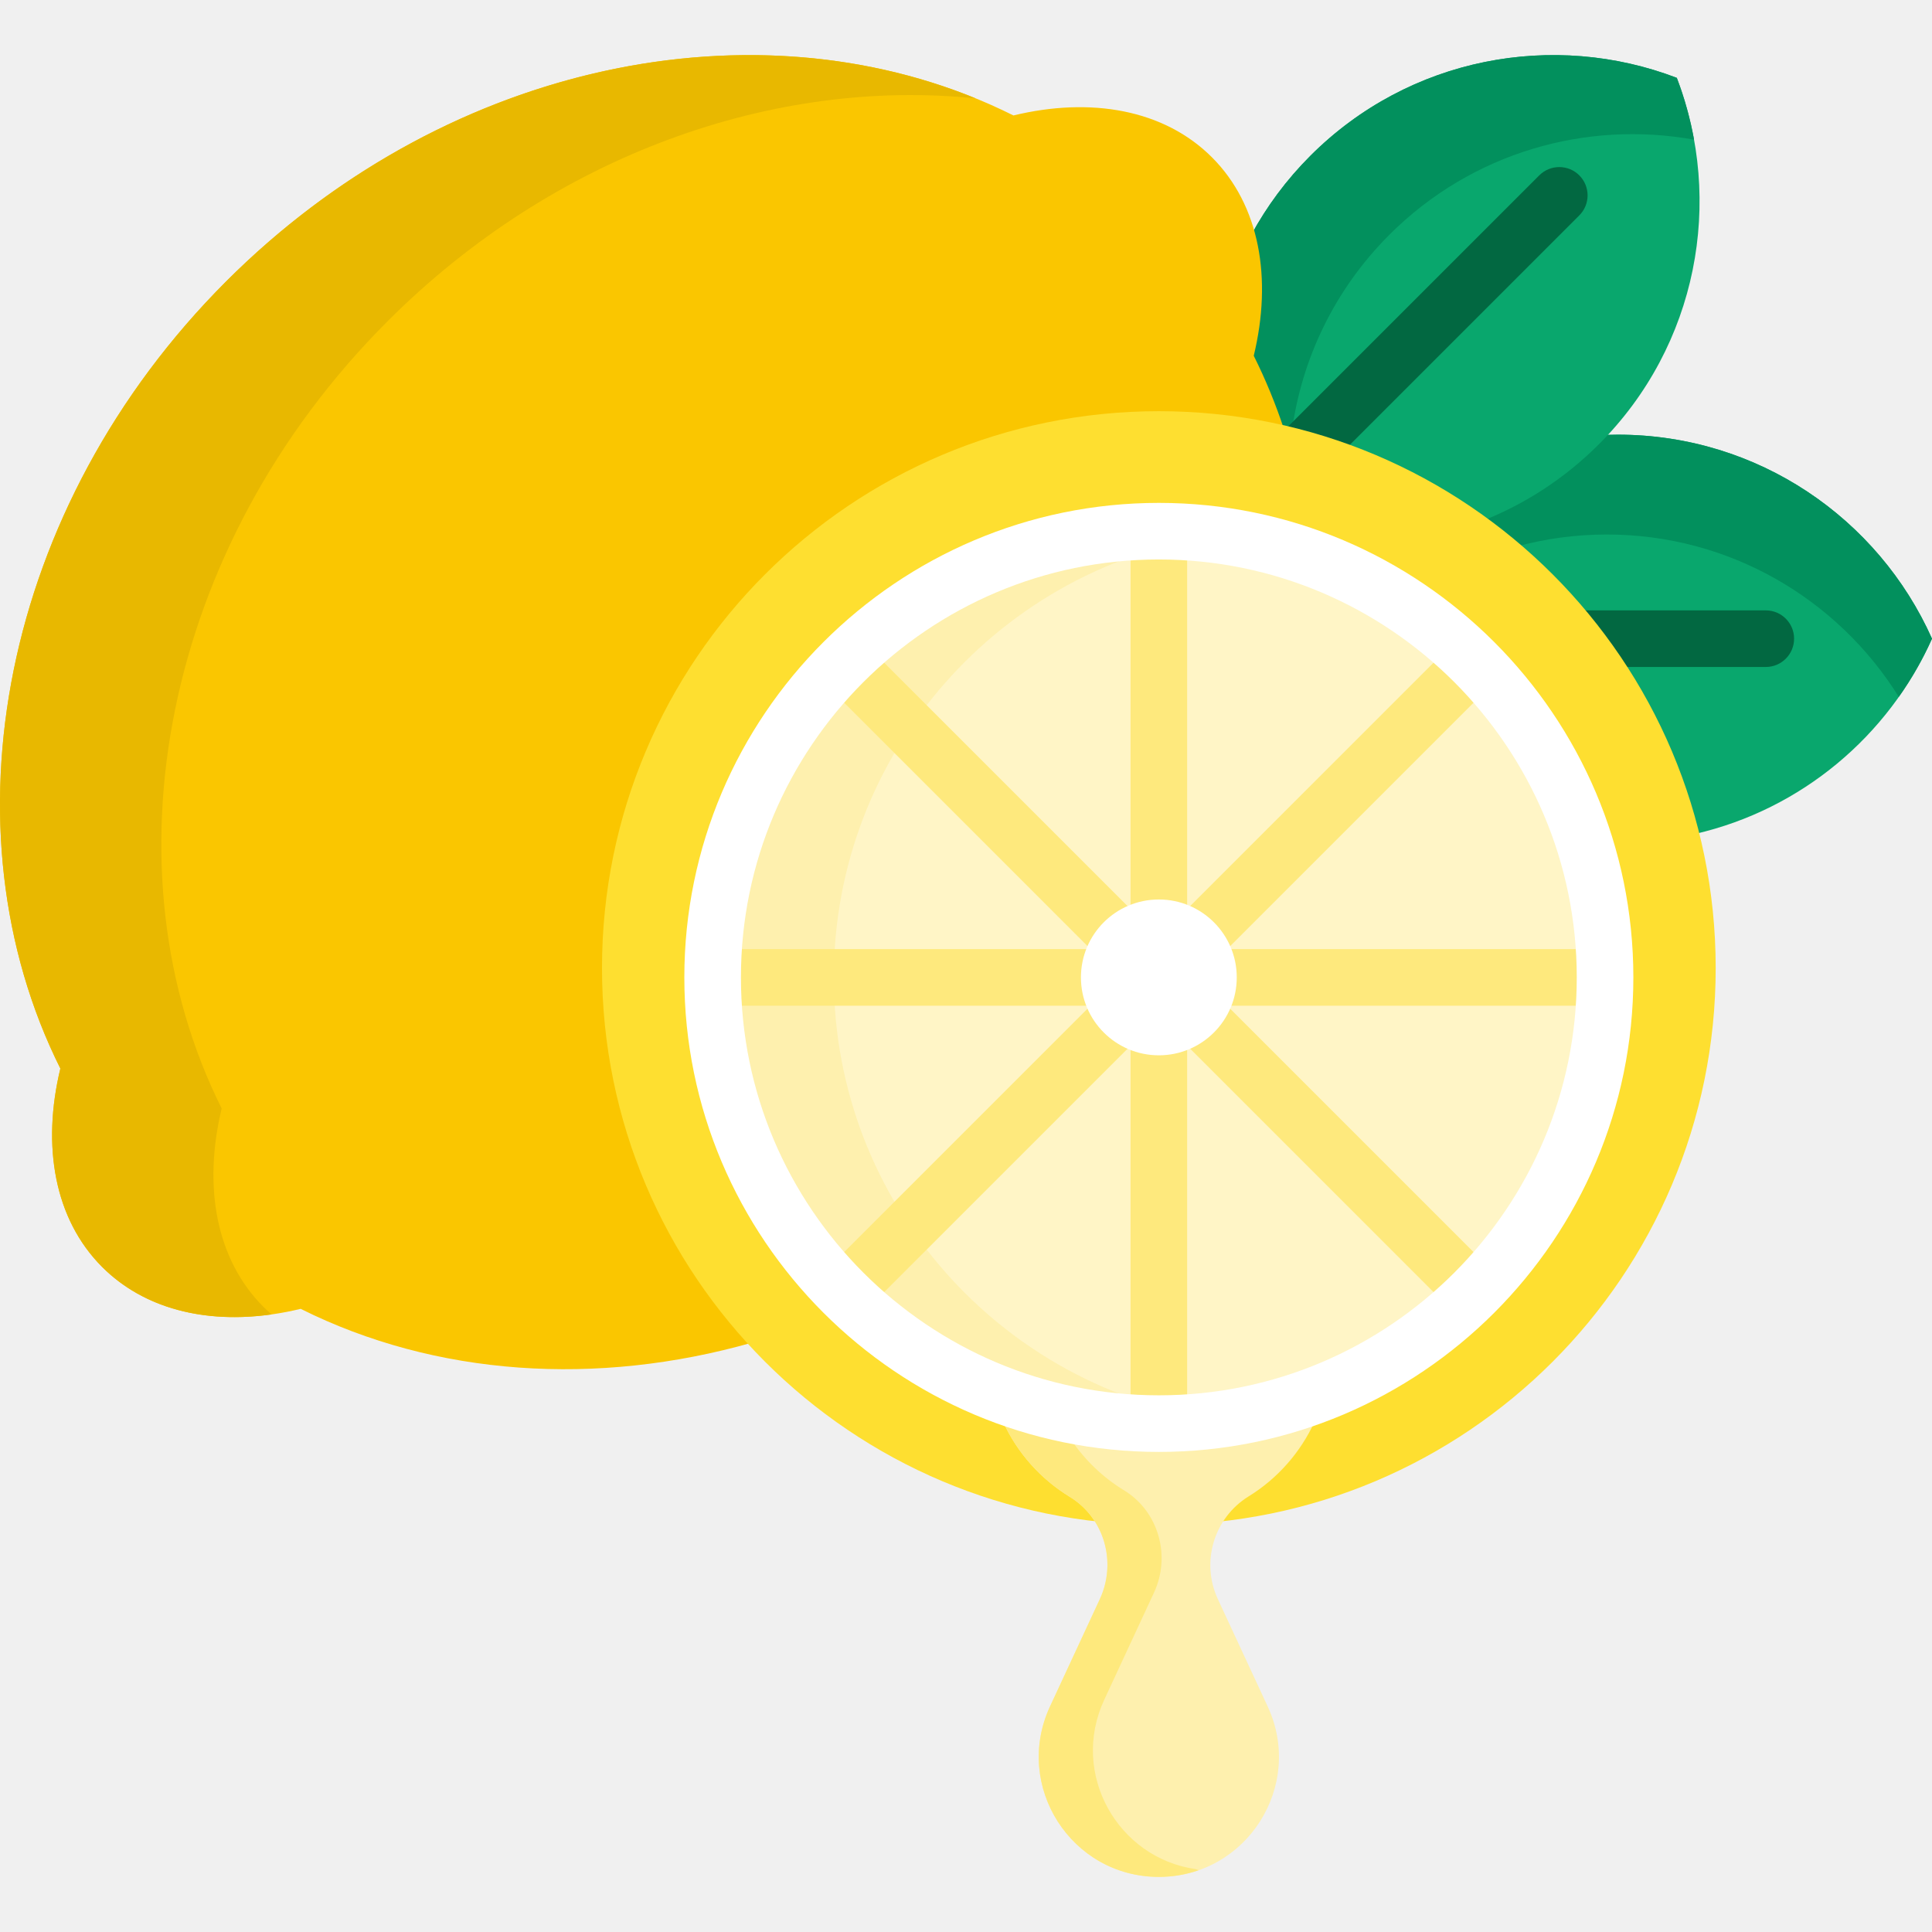
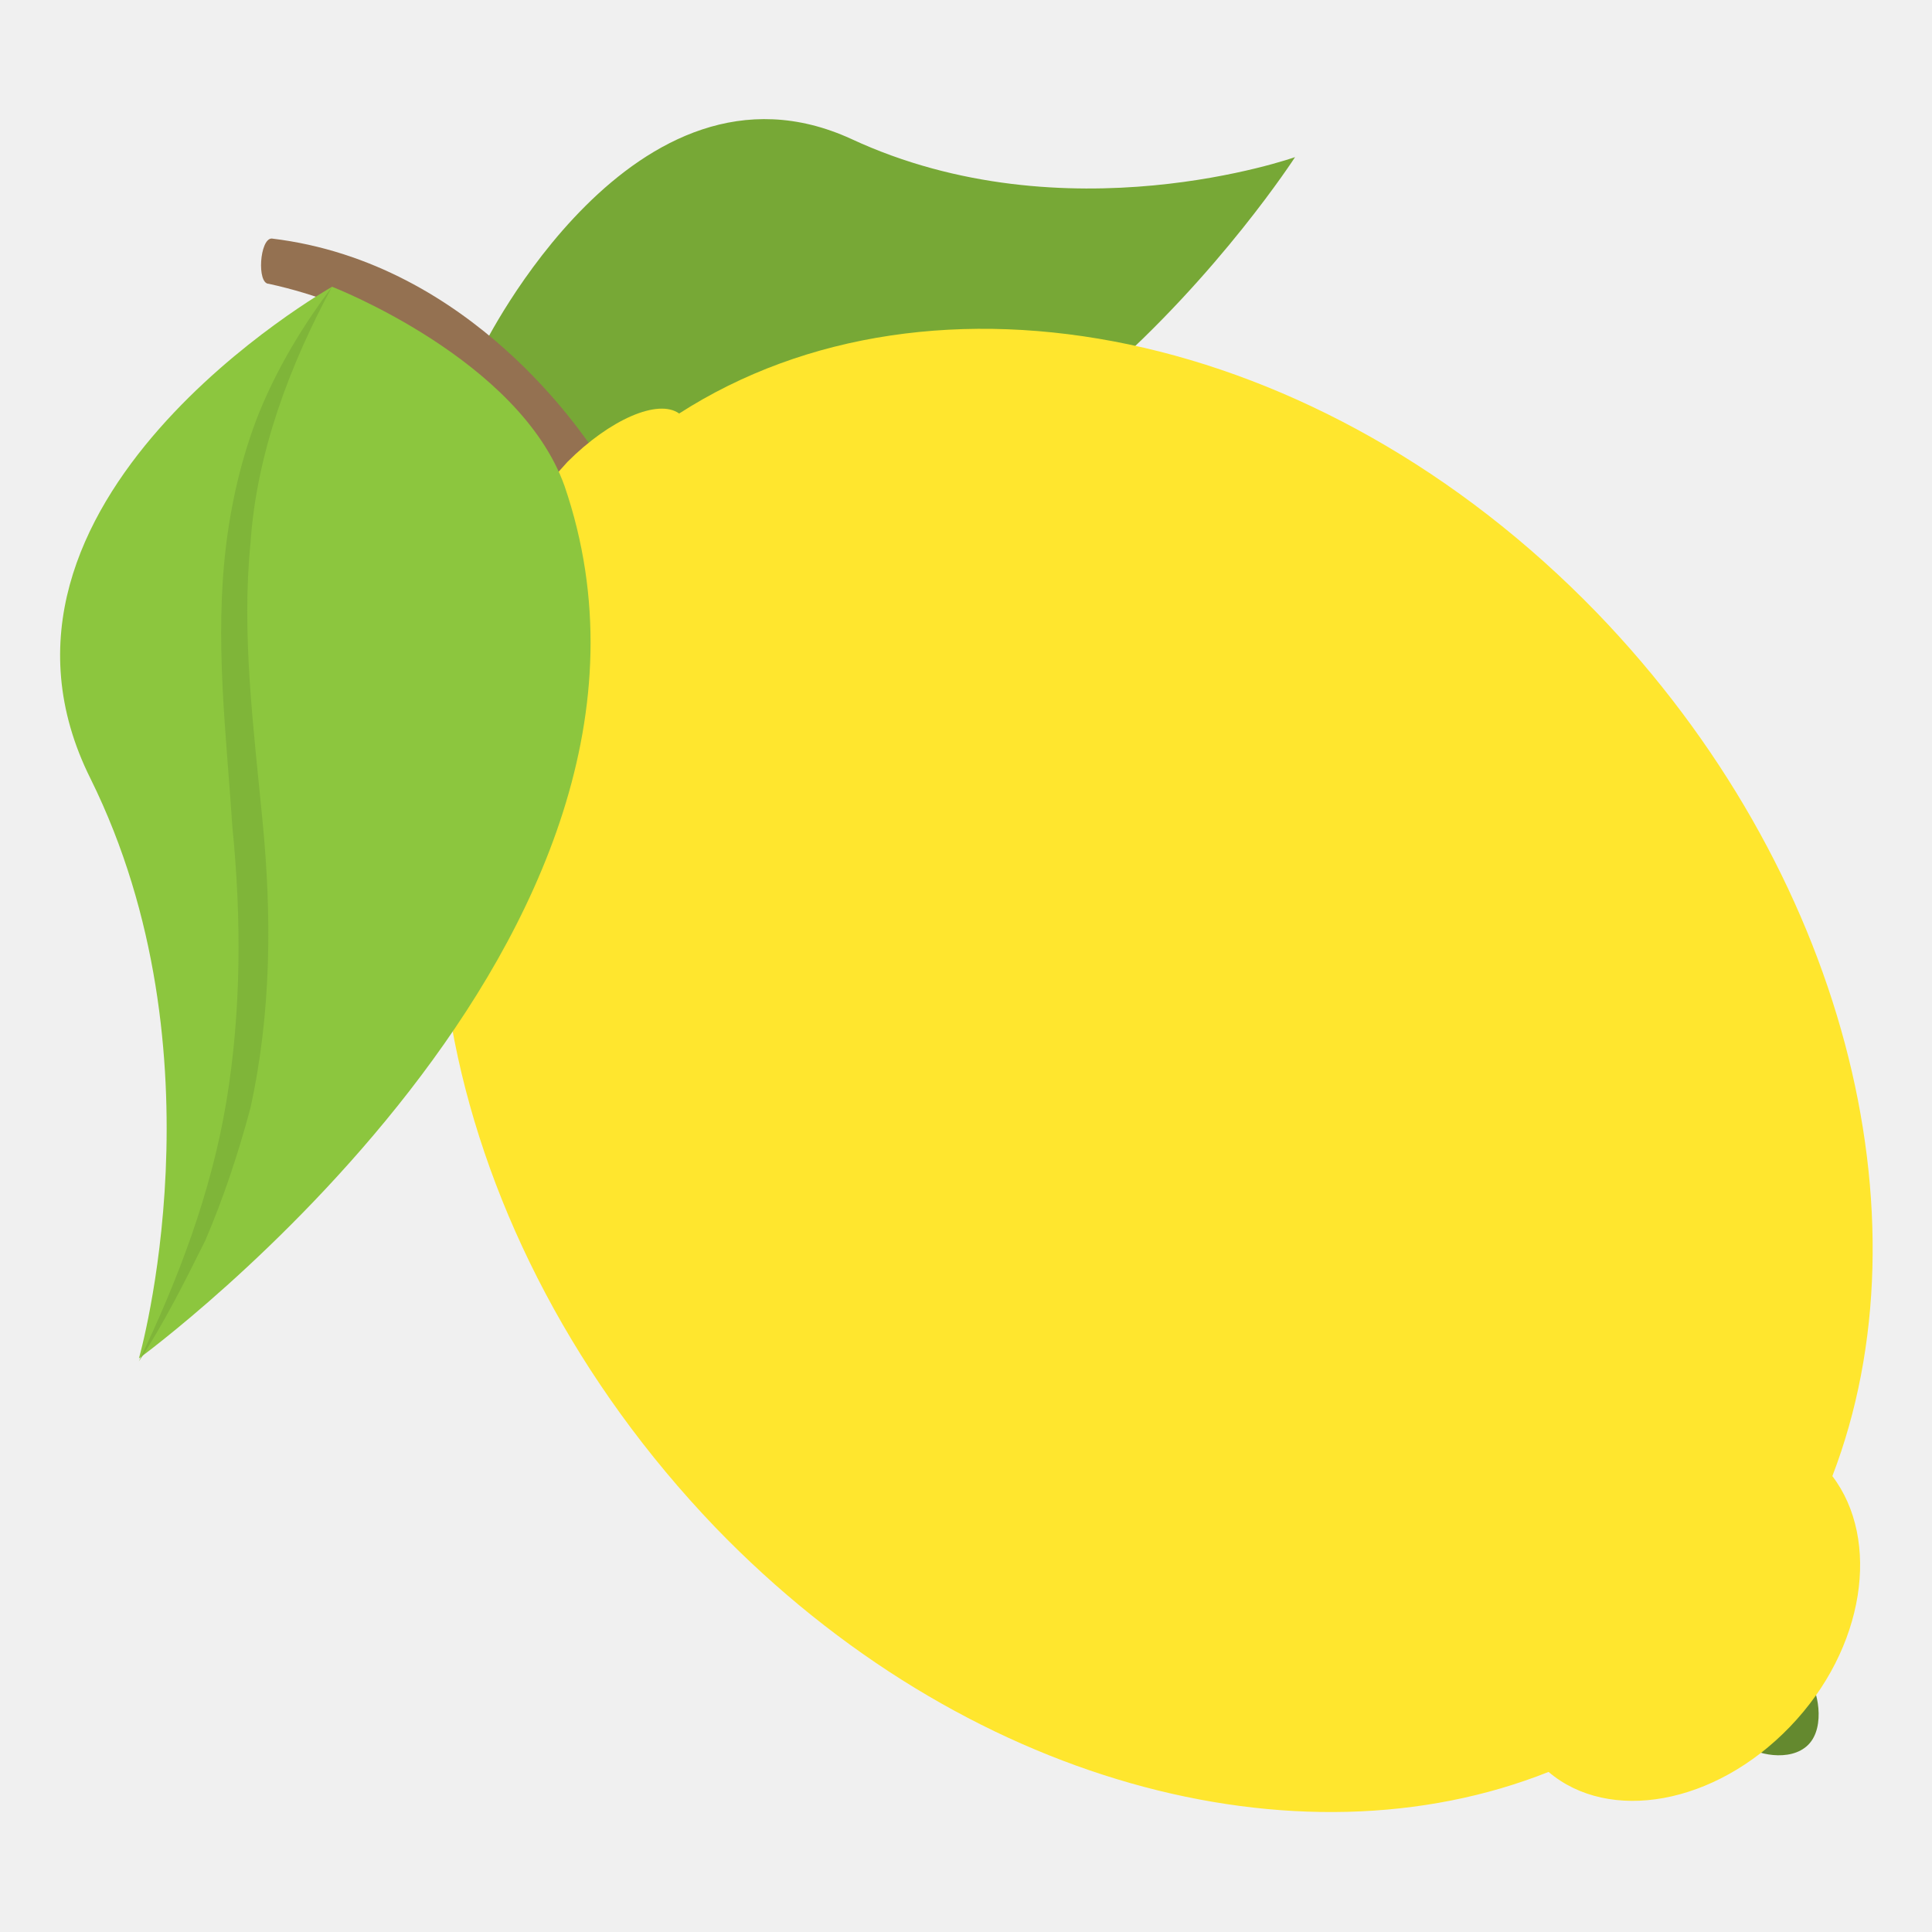
- <svg xmlns="http://www.w3.org/2000/svg" id="Capa_1" enable-background="new 0 0 512 512" height="512" viewBox="0 0 512 512" width="512">
-   <g>
-     <g>
-       <path d="m428.73 115.192c-17.961 0-34.695 5.209-48.805 14.18 34.097 19.601 59.602 52.522 69.379 91.608 28.081-6.483 51.19-25.944 62.695-51.724-14.213-31.852-46.137-54.064-83.269-54.064z" fill="#09a76d" />
-       <path d="m428.73 115.192c-17.961 0-34.695 5.209-48.804 14.18 7.8 4.484 15.144 9.671 21.96 15.463 7.623-2.071 15.639-3.185 23.92-3.185 32.673 0 61.307 17.202 77.398 43.031 3.405-4.821 6.365-9.978 8.797-15.426-14.215-31.851-46.139-54.063-83.271-54.063z" fill="#02905d" />
-     </g>
-     <g>
-       <path d="m331.285 94.048-.085.355.163.327c3.01 6.027 5.593 12.302 7.753 18.77 19.802 4.429 38.102 12.876 54.001 24.438 11.141-4.446 21.582-11.178 30.604-20.199 26.256-26.256 33.124-64.536 20.653-97.109-32.573-12.471-70.853-5.604-97.109 20.652-6.361 6.361-11.574 13.432-15.659 20.953 2.5 9.442 2.46 20.31-.321 31.813z" fill="#09a76d" />
-       <path d="m331.285 94.048-.085.355.163.327c3.01 6.027 5.593 12.302 7.753 18.77 1.087.243 2.168.499 3.246.766 2.593-19.036 11.191-37.407 25.826-52.042 21.962-21.962 52.336-30.349 80.747-25.209-1.005-5.563-2.518-11.052-4.561-16.386-32.573-12.471-70.853-5.604-97.109 20.652-6.361 6.361-11.574 13.432-15.659 20.953 2.5 9.443 2.46 20.311-.321 31.814z" fill="#02905d" />
-       <g fill="#026841">
-         <path d="m356.919 118.69 61.611-61.612c2.929-2.929 2.929-7.678 0-10.606-2.929-2.929-7.678-2.929-10.606 0l-67.355 67.355c5.579 1.308 11.035 2.937 16.35 4.863z" />
-         <path d="m467.952 161.755h-49.146c4.037 4.75 7.778 9.759 11.192 15h37.954c4.142 0 7.5-3.358 7.5-7.5s-3.358-7.5-7.5-7.5z" />
-       </g>
-     </g>
-     <path d="m160.536 256.54c0-80.819 65.751-146.57 146.57-146.57 11.406 0 22.511 1.311 33.174 3.787-2.212-6.674-4.88-13.183-8.022-19.474 4.952-20.487 1.608-39.907-11.086-52.601s-32.114-16.037-52.601-11.086c-63.436-31.685-148.734-15.93-208.619 43.955-59.885 59.885-75.64 145.183-43.954 208.619-4.952 20.487-1.608 39.908 11.086 52.601 12.694 12.694 32.114 16.037 52.601 11.086 35.768 17.866 78.486 20.647 119.68 8.941-24.09-26.129-38.829-61.002-38.829-99.258z" fill="#fac600" />
-     <g>
-       <g>
-         <path d="m69.836 346.357c-12.694-12.694-16.037-32.114-11.086-52.601-31.686-63.435-15.93-148.734 43.954-208.619 44.407-44.407 102.787-64.539 155.865-59.064-62.181-25.41-141.826-8.314-198.618 48.477-59.884 59.885-75.639 145.184-43.953 208.62-4.952 20.487-1.608 39.907 11.086 52.601 11.088 11.088 27.309 15.039 44.89 12.562-.73-.635-1.448-1.286-2.138-1.976z" fill="#e8b800" />
-       </g>
-     </g>
-     <g>
-       <g>
-         <circle cx="307.106" cy="256.539" fill="#fedf30" r="147.57" />
-       </g>
-       <g>
-         <path d="m330.926 396.54c7.614-4.701 13.714-11.599 17.464-19.797-12.928 4.547-26.821 7.03-41.284 7.03-14.472 0-28.373-2.486-41.308-7.038 3.784 8.283 9.984 15.231 17.703 19.938 9.184 5.6 12.492 17.361 7.962 27.118l-13.197 28.425c-9.785 21.075 5.604 45.186 28.84 45.186 23.236 0 38.624-24.111 28.84-45.186l-13.2-28.43c-4.57-9.845-1.054-21.544 8.18-27.246z" fill="#fef0ae" />
-       </g>
-       <path d="m292.626 450.48 13.197-28.425c4.53-9.757 1.222-21.518-7.962-27.118-5.562-3.392-10.317-7.96-13.966-13.339-6.205-1.172-12.249-2.806-18.096-4.863 3.784 8.283 9.984 15.231 17.703 19.938 9.184 5.6 12.492 17.361 7.962 27.118l-13.197 28.425c-9.785 21.075 5.604 45.186 28.84 45.186 3.74 0 7.273-.632 10.535-1.768-.269-.094-.531-.201-.796-.302-20.589-2.939-33.34-25.209-24.22-44.852z" fill="#fee97d" />
-       <g>
-         <circle cx="307.106" cy="259.021" fill="#fff5c6" r="118.251" />
-       </g>
-       <g>
-         <path d="m220.974 259.021c0-59.757 44.557-109.296 102.192-117.156-5.253-.717-10.613-1.095-16.06-1.095-65.204 0-118.251 53.047-118.251 118.251s53.047 118.252 118.251 118.252c5.447 0 10.806-.379 16.06-1.095-57.635-7.861-102.192-57.399-102.192-117.157z" fill="#fef0ae" />
-       </g>
-       <g fill="#fee97d">
-         <path d="m299.573 240.882-65.967-65.967c-3.767 3.296-7.311 6.84-10.606 10.606l65.966 65.966c1.994-4.782 5.824-8.612 10.607-10.605z" />
-         <path d="m307.106 239.374c2.656 0 5.187.536 7.5 1.495v-93.342c-2.48-.165-4.979-.257-7.5-.257s-5.02.092-7.5.257v93.342c2.313-.959 4.844-1.495 7.5-1.495z" />
-         <path d="m287.459 259.021c0-2.656.536-5.187 1.495-7.5h-93.342c-.165 2.48-.257 4.979-.257 7.5s.092 5.02.257 7.5h93.342c-.959-2.313-1.495-4.844-1.495-7.5z" />
-         <path d="m325.246 251.488 65.966-65.966c-3.296-3.767-6.84-7.311-10.606-10.606l-65.966 65.966c4.782 1.993 8.612 5.823 10.606 10.606z" />
-         <path d="m288.966 266.555-65.966 65.966c3.296 3.767 6.84 7.311 10.606 10.606l65.966-65.966c-4.782-1.994-8.612-5.823-10.606-10.606z" />
-         <path d="m418.6 251.521h-93.342c.959 2.313 1.495 4.844 1.495 7.5s-.536 5.187-1.495 7.5h93.342c.165-2.48.257-4.979.257-7.5s-.092-5.02-.257-7.5z" />
-         <path d="m314.64 277.161 65.966 65.966c3.767-3.296 7.311-6.84 10.606-10.606l-65.967-65.967c-1.993 4.783-5.822 8.613-10.605 10.607z" />
-         <path d="m307.106 278.668c-2.656 0-5.187-.536-7.5-1.495v93.342c2.48.165 4.979.257 7.5.257s5.02-.092 7.5-.257v-93.342c-2.313.96-4.844 1.495-7.5 1.495z" />
-       </g>
-       <g>
-         <circle cx="307.106" cy="259.021" fill="#fff" r="20.647" />
-       </g>
-     </g>
-     <g>
-       <path d="m307.106 384.773c-69.34 0-125.751-56.412-125.751-125.751s56.411-125.752 125.751-125.752 125.751 56.412 125.751 125.751-56.411 125.752-125.751 125.752zm0-236.503c-61.068 0-110.751 49.683-110.751 110.751s49.683 110.751 110.751 110.751 110.751-49.683 110.751-110.751-49.683-110.751-110.751-110.751z" fill="#fff" />
-     </g>
-   </g>
+ <svg xmlns="http://www.w3.org/2000/svg" width="28" height="28" viewBox="0 0 28 28" fill="none">
+   <path d="M12.338 2.014C9.188 0.57 7 5.033 7 5.033C7 5.033 7.919 7.089 9.319 7.527C14.394 9.058 18.769 2.277 18.769 2.277C18.769 2.277 15.444 3.458 12.338 2.014Z" fill="#77A836" />
+   <path d="M3.938 3.457C3.763 3.457 3.72 4.113 3.895 4.113C6.695 4.726 7.832 6.782 7.92 7.176C8.051 7.701 8.838 7.132 8.576 6.476C8.488 6.388 6.87 3.807 3.938 3.457Z" fill="#947151" />
+   <path d="M25.287 25.287C25.418 25.419 25.943 25.55 26.206 25.287C26.468 25.025 26.337 24.456 26.206 24.325C26.074 24.194 25.768 24.325 25.549 24.587C25.287 24.894 25.199 25.2 25.287 25.287Z" fill="#64892F" />
+   <path d="M7.568 8.355C7.35 8.049 7.612 7.349 8.225 6.693C8.837 6.08 9.537 5.774 9.843 5.993C13.518 3.63 19.118 4.724 23.143 8.88C26.731 12.599 28 17.631 26.556 21.393C27.256 22.312 27.037 23.887 25.943 25.024C24.85 26.162 23.318 26.424 22.443 25.68C18.812 27.124 13.956 25.855 10.368 22.137C6.343 17.937 5.25 12.162 7.568 8.355Z" fill="#FFE62E" />
+   <path d="M8.182 7.044C7.526 5.206 4.813 4.156 4.813 4.156C4.813 4.156 -0.699 7.263 1.313 11.287C3.282 15.269 2.013 19.688 2.013 19.688C2.013 19.688 10.413 13.562 8.182 7.044Z" fill="#8CC63E" />
+   <path d="M4.812 4.156C4.418 4.681 4.068 5.25 3.805 5.862C3.543 6.475 3.368 7.175 3.28 7.875C3.105 9.275 3.28 10.631 3.368 11.988C3.499 13.3 3.499 14.656 3.28 15.969C3.062 17.281 2.58 18.55 2.012 19.731C2.362 19.206 2.668 18.594 2.974 17.981C3.237 17.369 3.455 16.712 3.63 16.056C3.937 14.656 3.937 13.256 3.805 11.9C3.674 10.544 3.499 9.188 3.63 7.875C3.718 6.562 4.199 5.294 4.812 4.156Z" fill="#7FB539" />
</svg>
